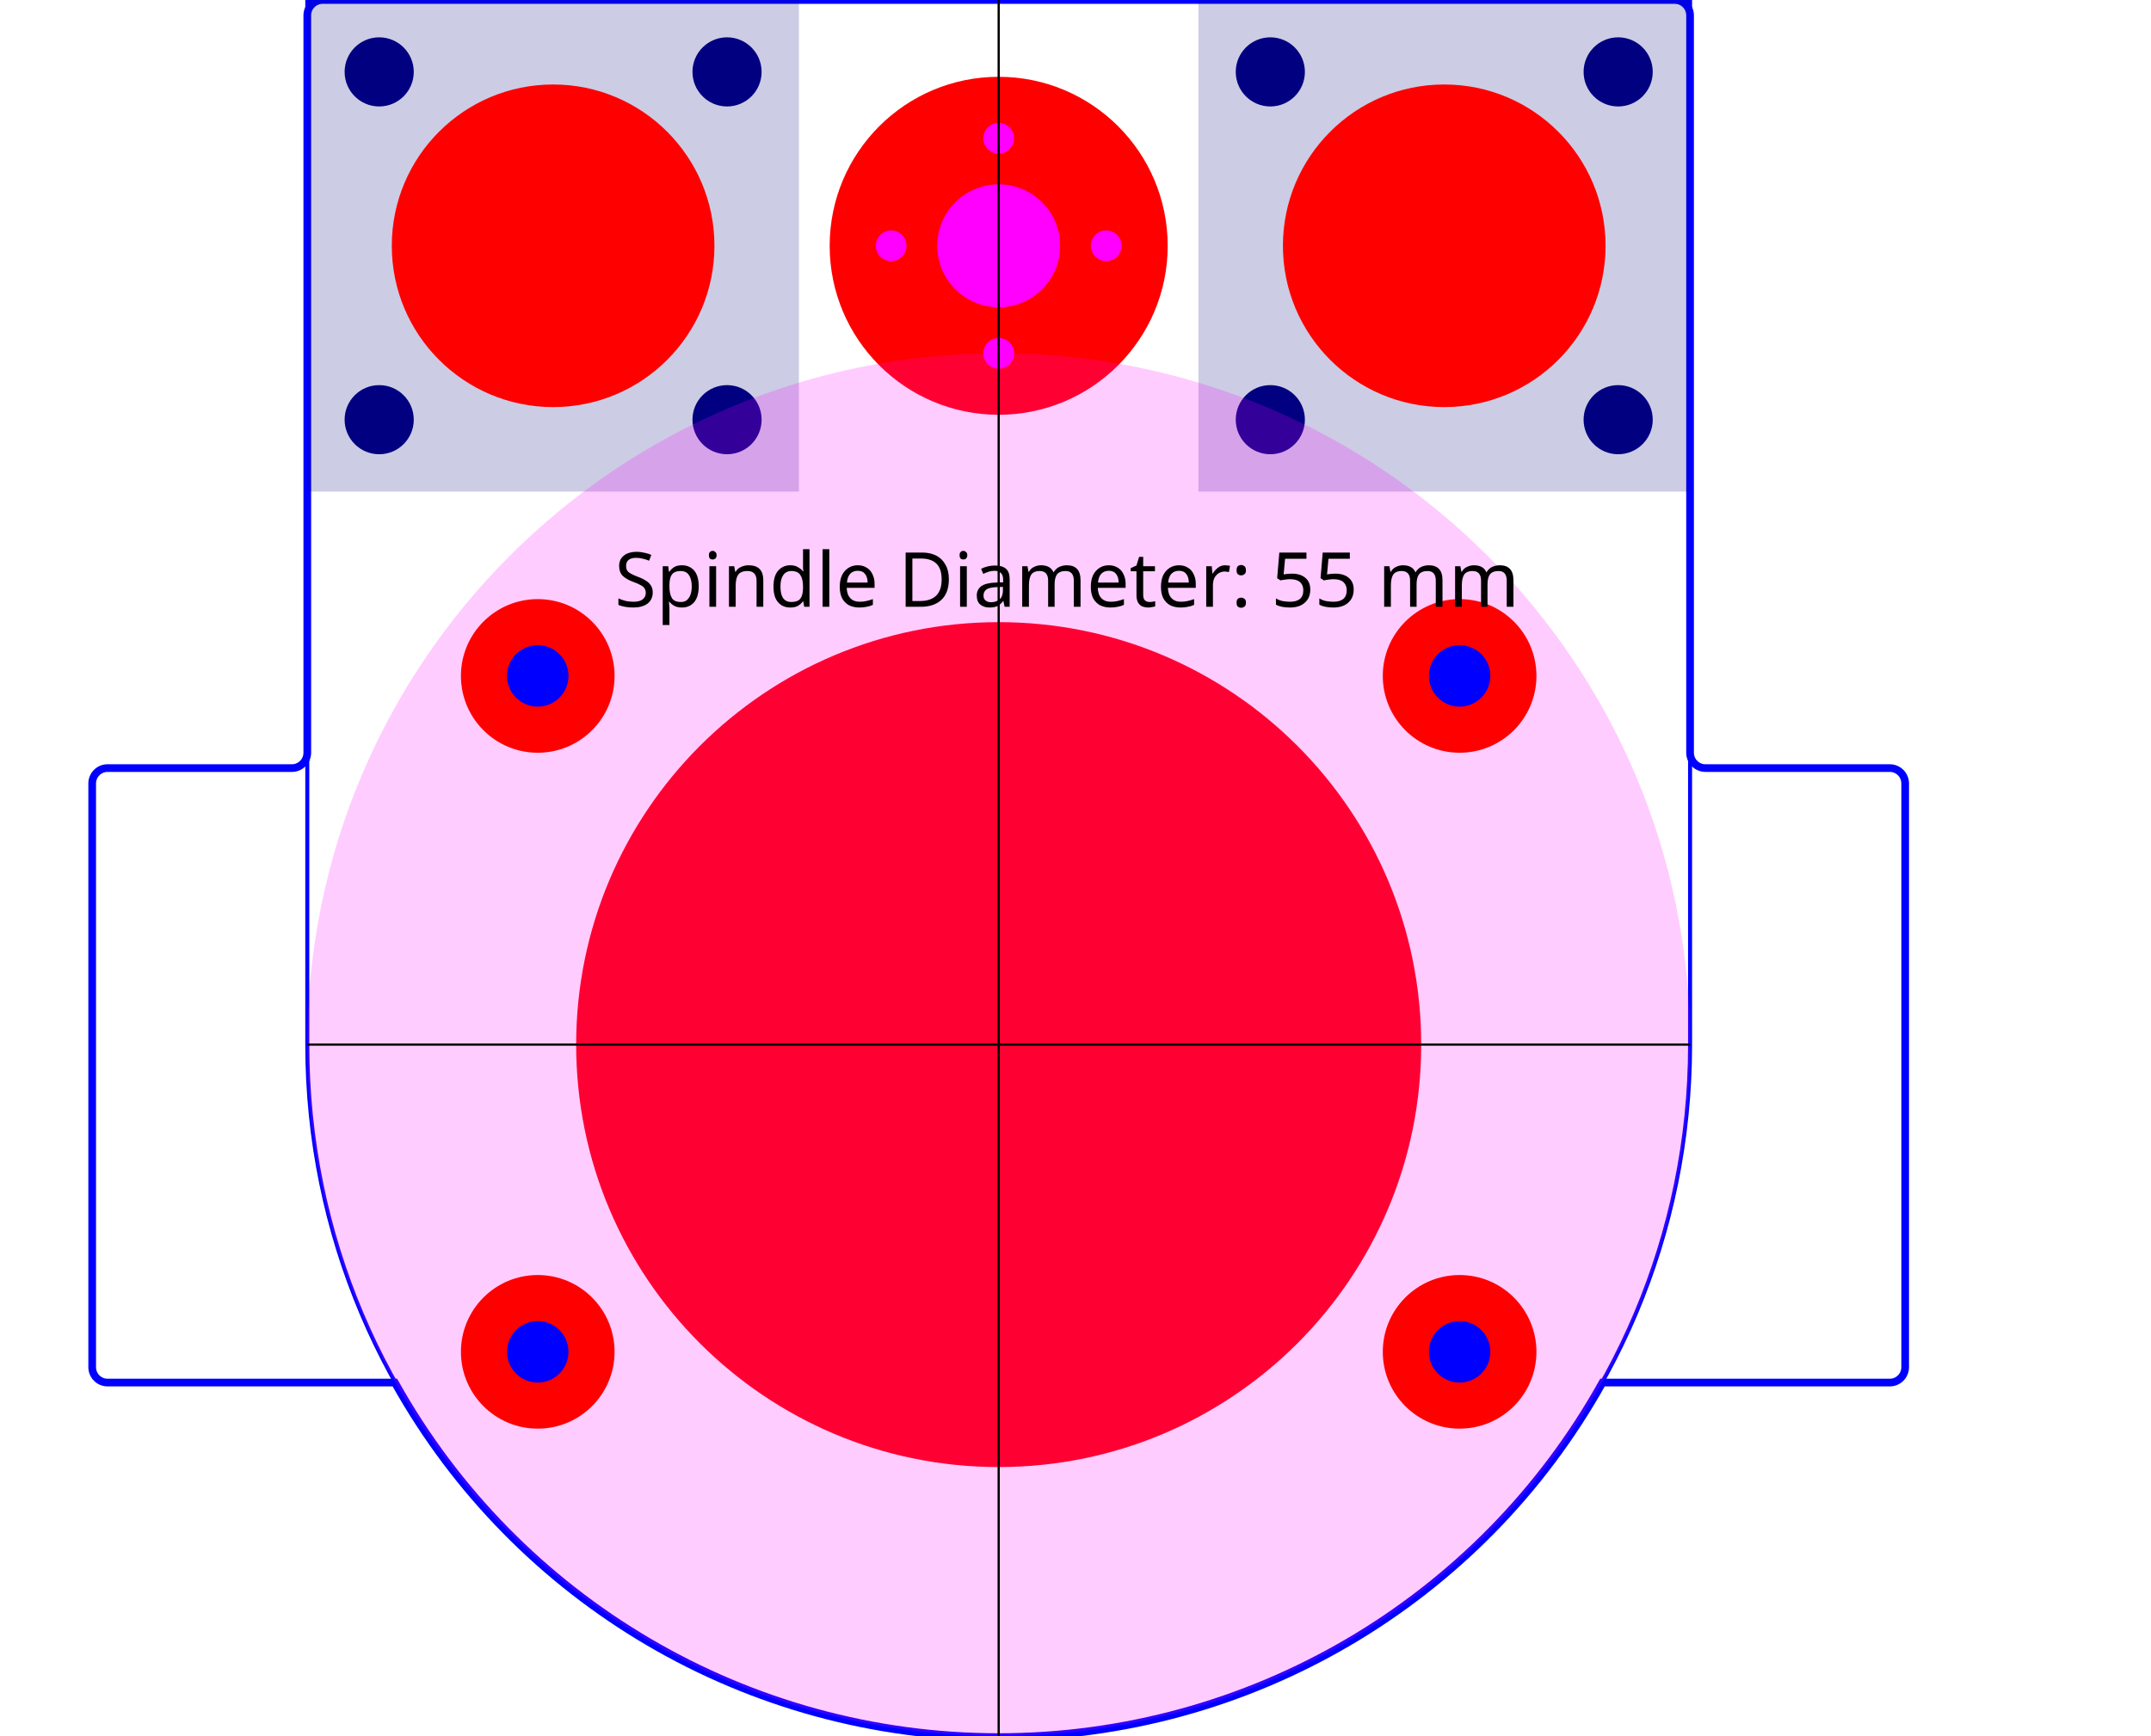
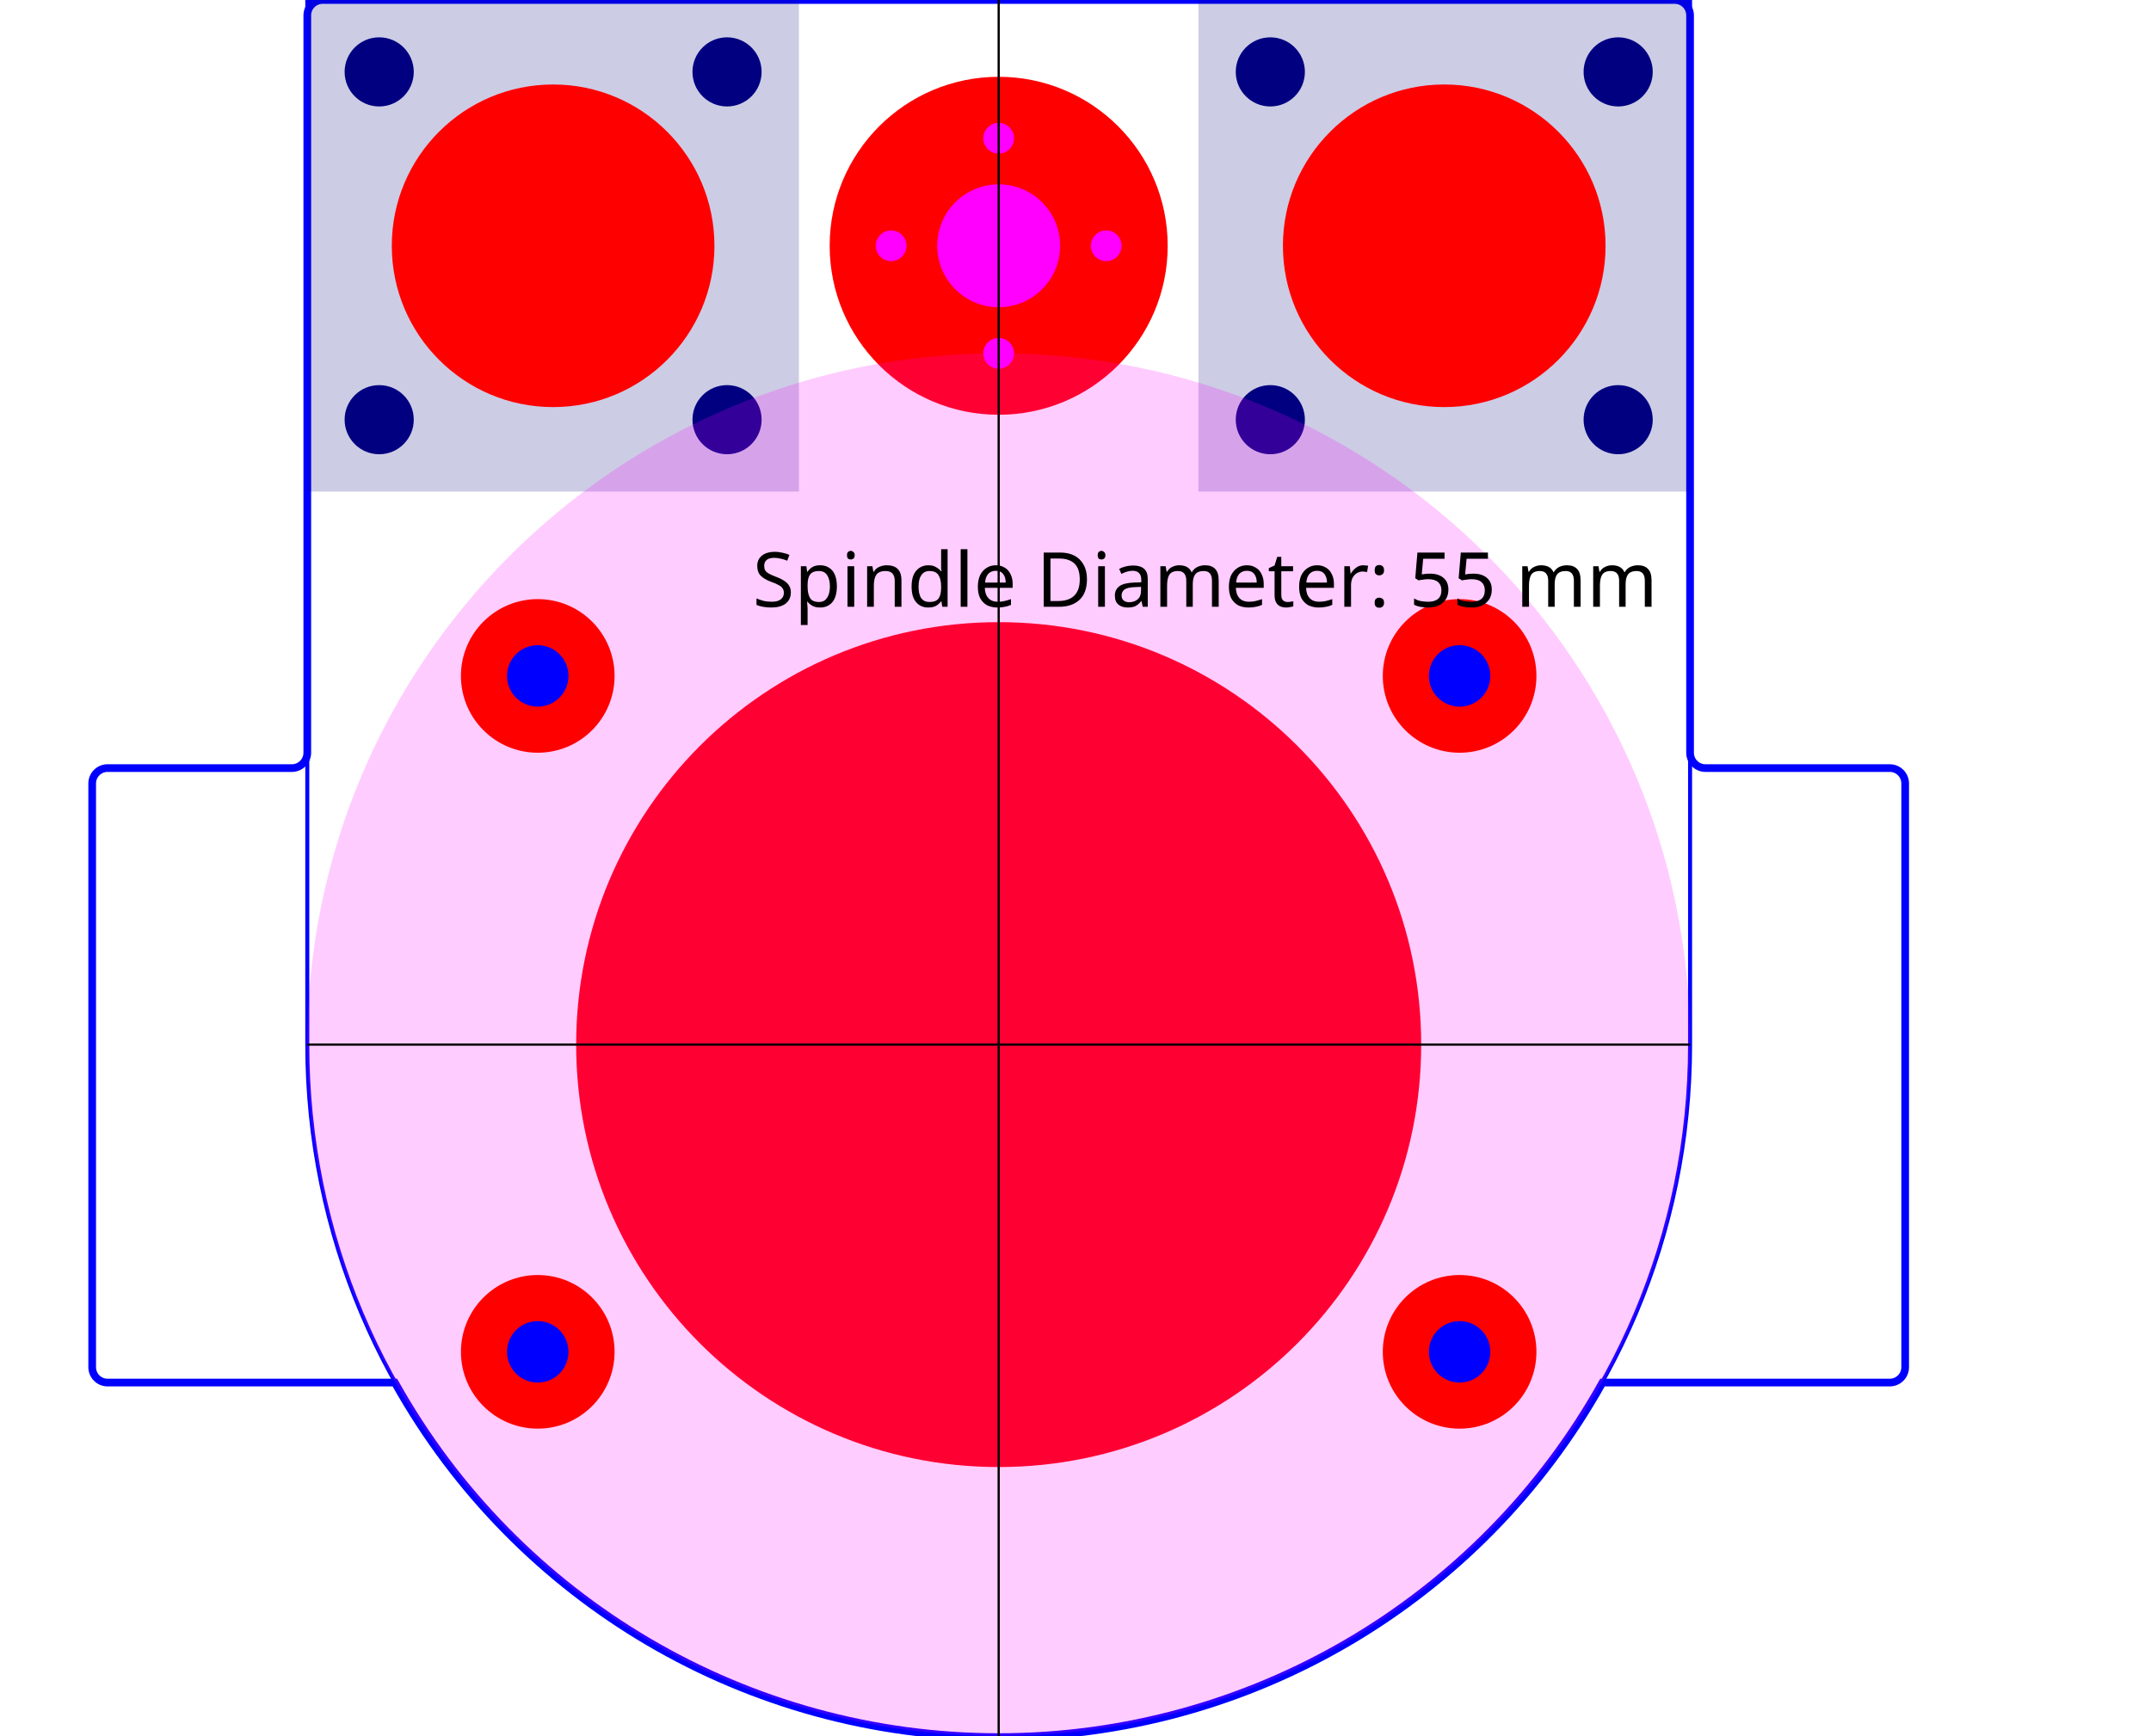
<svg xmlns="http://www.w3.org/2000/svg" width="140mm" height="113mm" viewBox="0 0 140 113" version="1.1" id="spindle-D55-hoöder-with-clamp">
  <defs id="defs">
    <circle id="z_screw_central_hole" style="font-variation-settings:normal;vector-effect:none;fill:#ff0000;fill-opacity:1;fill-rule:evenodd;stroke-width:0.353;stroke-linecap:butt;stroke-linejoin:miter;stroke-miterlimit:4;stroke-dasharray:none;stroke-dashoffset:0;stroke-opacity:1;stop-color:#000000" cx="0" cy="0" r="11" />
    <circle id="z_screw_backlash_item_hole" style="font-variation-settings:normal;vector-effect:none;fill:#ff00ff;fill-opacity:1;fill-rule:evenodd;stroke-width:0.353;stroke-linecap:butt;stroke-linejoin:miter;stroke-miterlimit:4;stroke-dasharray:none;stroke-dashoffset:0;stroke-opacity:1;stop-color:#000000" cx="0" cy="0" r="4" />
    <circle id="z_screw_backlash_item_screw_2.0mm" style="font-variation-settings:normal;opacity:1;vector-effect:none;fill:#ff00ff;fill-opacity:1;fill-rule:evenodd;stroke-width:0.16;stroke-linecap:butt;stroke-linejoin:miter;stroke-miterlimit:4;stroke-dasharray:none;stroke-dashoffset:0;stroke-opacity:1;stop-color:#000000;stop-opacity:1" cx="0" cy="0" r="1.0" />
    <rect id="bearing_base" style="fill:#000080;fill-opacity:0.2;stroke:#f70000;stroke-width:0" width="32" height="32" x="0" y="0" />
    <circle id="bearing_cylinder" style="font-variation-settings:normal;opacity:1;vector-effect:none;fill:#ff0000;fill-opacity:1;fill-rule:evenodd;stroke-width:0.388;stroke-linecap:butt;stroke-linejoin:miter;stroke-miterlimit:4;stroke-dasharray:none;stroke-dashoffset:0;stroke-opacity:1;stop-color:#000000;stop-opacity:1" cx="0" cy="0" r="10.5" />
    <circle id="bearing_screw_4.5mm" style="font-variation-settings:normal;opacity:1;vector-effect:none;fill:#000080;fill-opacity:1;fill-rule:evenodd;stroke-width:0.16;stroke-linecap:butt;stroke-linejoin:miter;stroke-miterlimit:4;stroke-dasharray:none;stroke-dashoffset:0;stroke-opacity:1;stop-color:#000000;stop-opacity:1" cx="0" cy="0" r="2.25" />
    <circle id="spacer" style="font-variation-settings:normal;vector-effect:none;fill:#ff0000;fill-opacity:1;fill-rule:evenodd;stroke-width:0.212;stroke-linecap:butt;stroke-linejoin:miter;stroke-miterlimit:4;stroke-dasharray:none;stroke-dashoffset:0;stroke-opacity:1;stop-color:#000000" cx="0" cy="0" r="5" />
    <circle id="spacer_screw_4.0mm" style="font-variation-settings:normal;vector-effect:none;fill:#0000ff;fill-opacity:1;fill-rule:evenodd;stroke-width:0.314;stroke-linecap:butt;stroke-linejoin:miter;stroke-miterlimit:4;stroke-dasharray:none;stroke-dashoffset:0;stroke-opacity:1;stop-color:#000000" cx="0" cy="0" r="2.0" />
    <rect id="clamp_base" style="fill:#00ff80;fill-opacity:0.5;stroke:#f70000;stroke-width:0" width="15" height="40" x="0" y="0" />
  </defs>
  <g id="layer1" transform="translate(20 0)">
-     <path id="contour_no_clamp" style="fill:none;stroke:#0000ff;stroke-width:0.261px;stroke-linecap:butt;stroke-linejoin:miter;stroke-opacity:1" d="M 0.0,0.0 h 90         v 68         a 45,45 0 0 1 -90,0         z" />
-     <path id="contour" style="fill:none;stroke:#0000ff;stroke-width:0.5px;stroke-linecap:butt;stroke-linejoin:miter;stroke-opacity:1" d="M 1.0,0.0 h 88        a 1 1 0 0 1 1 1         v 48        a 1 1 0 0 0 1 1         h 12        a 1 1 0 0 1 1 1        v 38        a 1 1 0 0 1 -1 1        h -18.7        A  45,45 0 0 1  5.7,90        h -18.7        a 1 1 0 0 1 -1 -1         v -38        a 1 1 0 0 1 1 -1         h 12        a 1 1 0 0 0 1 -1         v -48        a 1 1 0 0 1 1 -1         " />
+     <path id="contour_no_clamp" style="fill:none;stroke:#0000ff;stroke-width:0.261px;stroke-linecap:butt;stroke-linejoin:miter;stroke-opacity:1" d="M 0.0,0.0 h 90        v 68        a 45,45 0 0 1 -90,0        z" />
+     <path id="contour" style="fill:none;stroke:#0000ff;stroke-width:0.5px;stroke-linecap:butt;stroke-linejoin:miter;stroke-opacity:1" d="M 1.0,0.0 h 88       a 1 1 0 0 1 1 1        v 48       a 1 1 0 0 0 1 1        h 12       a 1 1 0 0 1 1 1       v 38       a 1 1 0 0 1 -1 1       h -18.7       A  45,45 0 0 1  5.7,90       h -18.7       a 1 1 0 0 1 -1 -1        v -38       a 1 1 0 0 1 1 -1        h 12       a 1 1 0 0 0 1 -1        v -48       a 1 1 0 0 1 1 -1        " />
    <use href="#z_screw_central_hole" x="45" y="16" id="screw_central_hole" />
    <use href="#z_screw_backlash_item_hole" x="45" y="16" id="screw_backlash_item_hole" />
    <use href="#z_screw_backlash_item_screw_2.0mm" x="45" y="9" id="z_screw_backlash_item_screw_2.0mm_1" />
    <use href="#z_screw_backlash_item_screw_2.0mm" x="45" y="23" id="z_screw_backlash_item_screw_2.0mm_2" />
    <use href="#z_screw_backlash_item_screw_2.0mm" x="38" y="16" id="z_screw_backlash_item_screw_2.0mm_3" />
    <use href="#z_screw_backlash_item_screw_2.0mm" x="52" y="16" id="z_screw_backlash_item_screw_2.0mm_4" />
    <use href="#bearing_base" x="0" y="0" id="bearing_base_left" />
    <use href="#bearing_cylinder" x="16" y="16" id="bearing_cylinder_left" />
    <use href="#bearing_base" x="58" y="0" id="bearing_base_right" />
    <use href="#bearing_cylinder" x="74" y="16" id="bearing_cylinder_right" />
    <use href="#bearing_screw_4.5mm" x="4.680" y="4.680" id="bearing_screw_4.5mm_use28" />
    <use href="#bearing_screw_4.5mm" x="27.32" y="4.680" id="bearing_screw_4.5mm_use30" />
    <use href="#bearing_screw_4.5mm" x="4.680" y="27.32" id="bearing_screw_4.5mm_use36" />
    <use href="#bearing_screw_4.5mm" x="27.32" y="27.32" id="bearing_screw_4.5mm_use38" />
    <use href="#bearing_screw_4.5mm" x="62.68" y="4.680" id="bearing_screw_4.5mm_use32" />
    <use href="#bearing_screw_4.5mm" x="85.32" y="4.680" id="bearing_screw_4.5mm_use34" />
    <use href="#bearing_screw_4.5mm" x="62.68" y="27.32" id="bearing_screw_4.5mm_use40" />
    <use href="#bearing_screw_4.5mm" x="85.32" y="27.32" id="bearing_screw_4.5mm_use42" />
    <circle id="spindle-hole" style="font-variation-settings:normal;vector-effect:none;fill:#ff0000;fill-opacity:1;fill-rule:evenodd;stroke-width:0.97;stroke-linecap:butt;stroke-linejoin:miter;stroke-miterlimit:4;stroke-dasharray:none;stroke-dashoffset:0;stroke-opacity:1;stop-color:#000000" cx="45" cy="68" r="27.5" />
    <circle id="large_circle_indicator" style="font-variation-settings:normal;vector-effect:none;fill:#ff00ff;fill-opacity:0.2;fill-rule:evenodd;stroke-width:0.97;stroke-linecap:butt;stroke-linejoin:miter;stroke-miterlimit:4;stroke-dasharray:none;stroke-dashoffset:0;stroke-opacity:1;stop-color:#000000" cx="45" cy="68" r="45" />
    <use href="#spacer" transform="translate(15 44)" id="spacer_NW" />
    <use href="#spacer" transform="translate(75 44)" id="spacer_NE" />
    <use href="#spacer" transform="translate(15 88)" id="spacer_SW" />
    <use href="#spacer" transform="translate(75 88)" id="spacer_SE" />
    <use href="#spacer_screw_4.0mm" transform="translate(15 44)" id="spacer_screw_4.0mm_NW" />
    <use href="#spacer_screw_4.0mm" transform="translate(75 44)" id="spacer_screw_4.0mm_NE" />
    <use href="#spacer_screw_4.0mm" transform="translate(15 88)" id="spacer_screw_4.0mm_SW" />
    <use href="#spacer_screw_4.0mm" transform="translate(75 88)" id="spacer_screw_4.0mm_SE" />
-     <text id="legend" xml:space="preserve" style="font-style:normal;font-weight:normal;font-size:4.939px;line-height:1.25;font-family:sans-serif;fill:#000000;fill-opacity:1;stroke:none;stroke-width:0.265" x="20" y="39.5">Spindle Diameter: 55 mm</text>
+     <text id="legend" xml:space="preserve" style="font-style:normal;font-weight:normal;font-size:4.939px;line-height:1.25;font-family:sans-serif;fill:#000000;fill-opacity:1;stroke:none;stroke-width:0.265" x="20" y="39.5">
+       Spindle Diameter: 55 mm
+     </text>
    <path id="horizontal_line" style="fill:none;stroke:#000000;stroke-width:0.144px;stroke-linecap:butt;stroke-linejoin:miter;stroke-opacity:1" d="M 0,68 90,68" />
    <path id="vertical_line" style="fill:none;stroke:#000000;stroke-width:0.144px;stroke-linecap:butt;stroke-linejoin:miter;stroke-opacity:1" d="M 45,0  45,113" />
  </g>
</svg>
